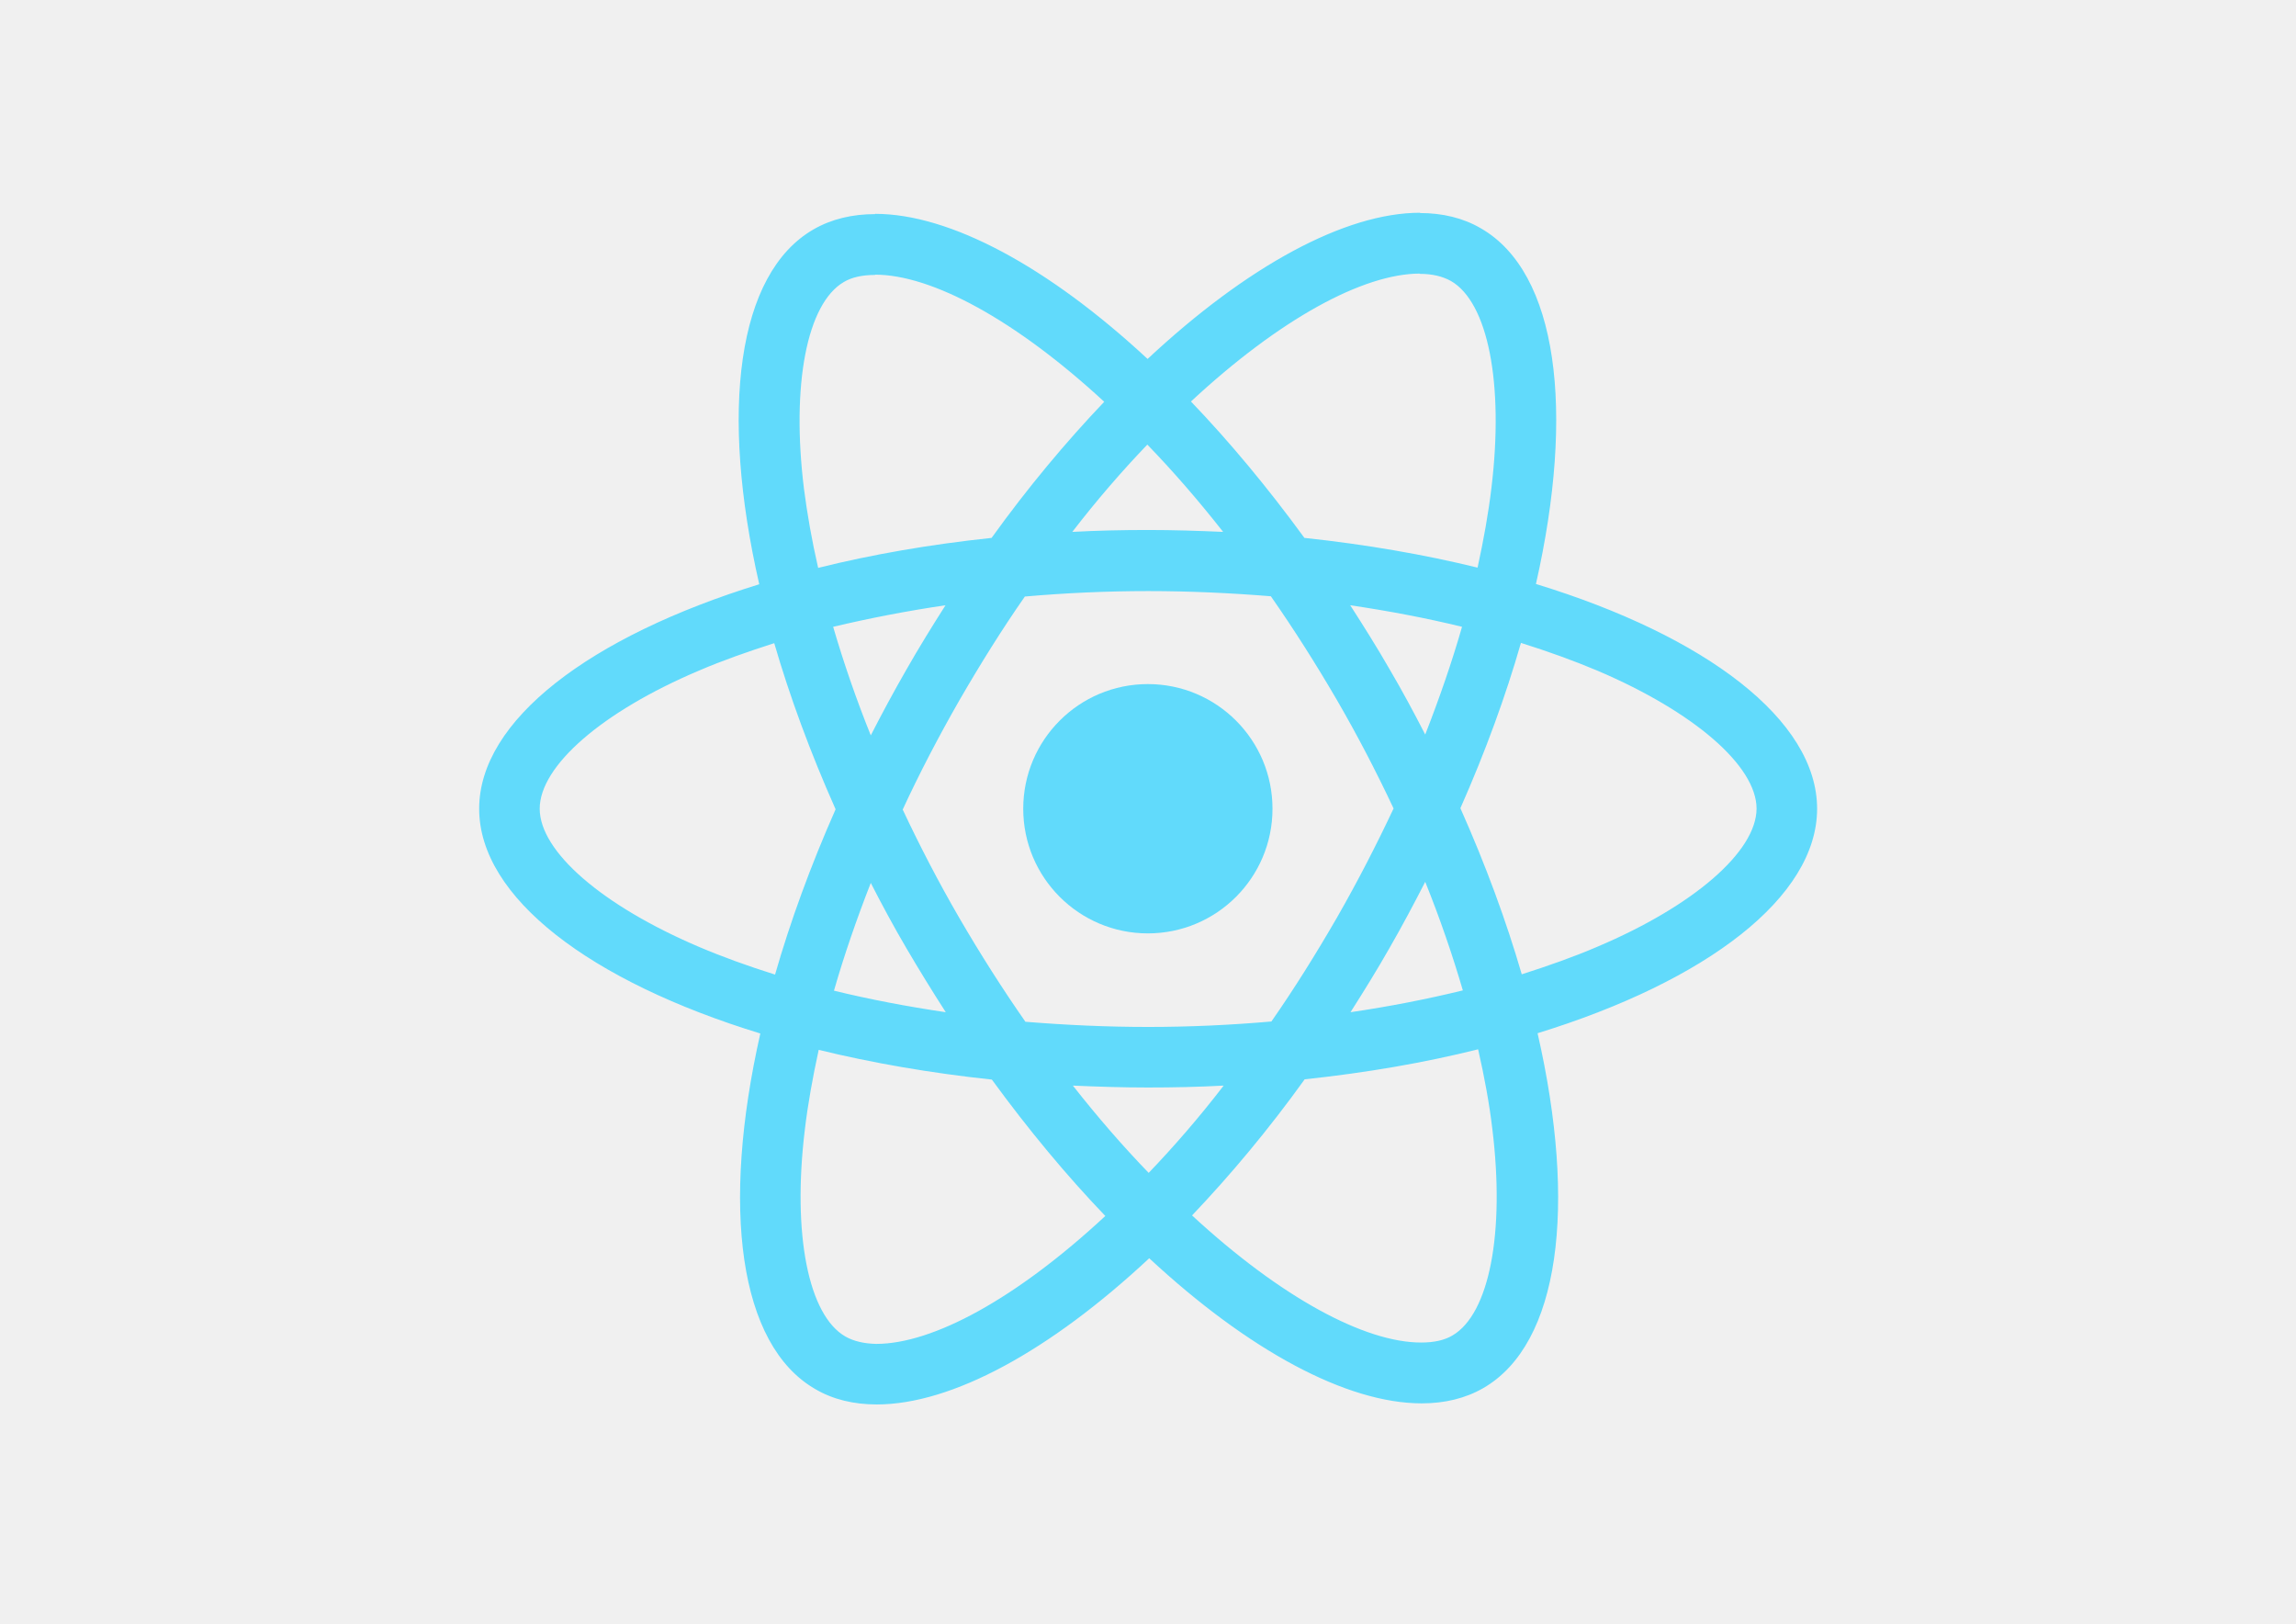
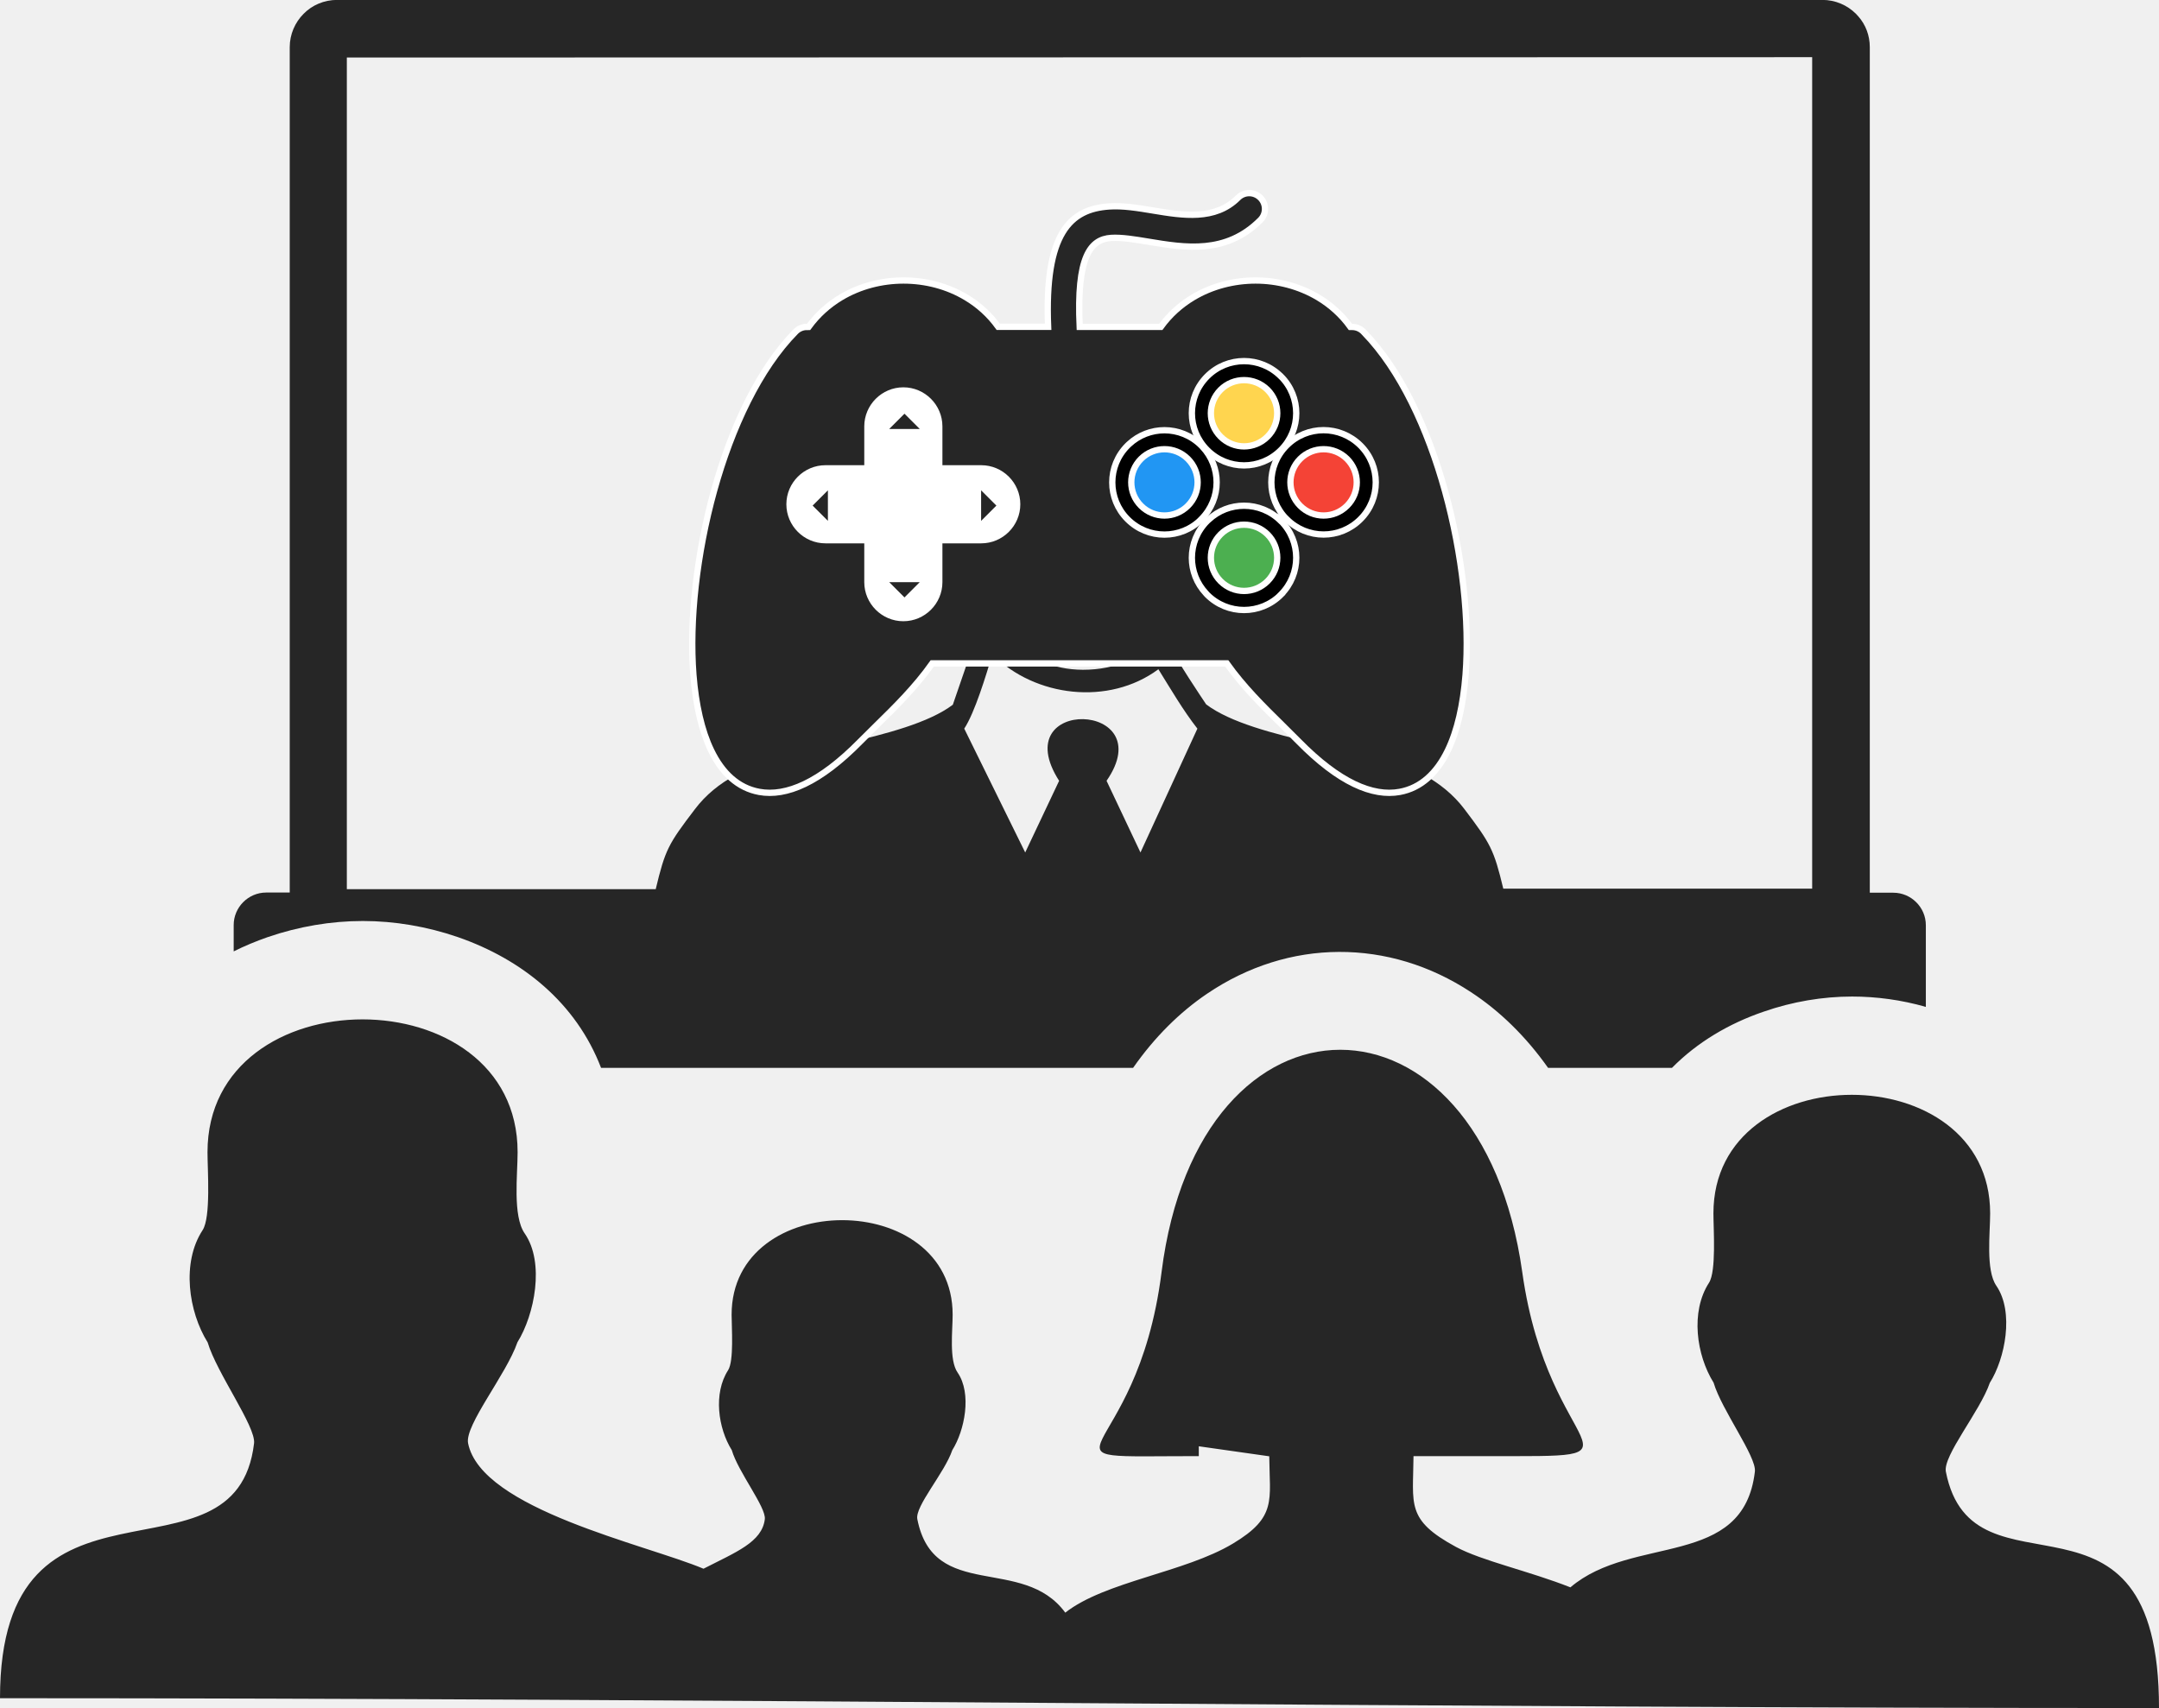
- <svg xmlns="http://www.w3.org/2000/svg" viewBox="0 0 841.9 595.3">
-   <g fill="#61DAFB">
-     <path d="M666.3 296.5c0-32.5-40.7-63.3-103.1-82.4 14.4-63.6 8-114.2-20.2-130.4-6.5-3.8-14.1-5.6-22.4-5.6v22.3c4.6 0 8.3.9 11.4 2.6 13.6 7.8 19.5 37.5 14.9 75.7-1.1 9.4-2.9 19.3-5.1 29.4-19.6-4.8-41-8.5-63.5-10.9-13.5-18.5-27.5-35.3-41.6-50 32.6-30.3 63.2-46.9 84-46.9V78c-27.5 0-63.5 19.6-99.9 53.6-36.4-33.8-72.4-53.2-99.9-53.2v22.3c20.7 0 51.4 16.5 84 46.6-14 14.7-28 31.4-41.3 49.9-22.6 2.4-44 6.1-63.6 11-2.3-10-4-19.7-5.2-29-4.7-38.2 1.1-67.9 14.6-75.8 3-1.8 6.9-2.6 11.5-2.6V78.5c-8.4 0-16 1.8-22.6 5.6-28.1 16.2-34.4 66.7-19.9 130.1-62.2 19.2-102.7 49.9-102.7 82.3 0 32.5 40.7 63.3 103.1 82.4-14.4 63.6-8 114.2 20.2 130.4 6.5 3.8 14.1 5.6 22.5 5.6 27.5 0 63.5-19.6 99.9-53.6 36.4 33.8 72.4 53.2 99.9 53.2 8.4 0 16-1.8 22.6-5.6 28.1-16.2 34.4-66.7 19.9-130.1 62-19.1 102.5-49.9 102.5-82.3zm-130.2-66.7c-3.7 12.9-8.3 26.2-13.5 39.5-4.1-8-8.4-16-13.1-24-4.6-8-9.5-15.8-14.4-23.4 14.2 2.1 27.9 4.7 41 7.9zm-45.8 106.5c-7.8 13.5-15.8 26.3-24.1 38.2-14.9 1.3-30 2-45.2 2-15.1 0-30.2-.7-45-1.9-8.3-11.9-16.4-24.6-24.2-38-7.6-13.1-14.5-26.4-20.8-39.8 6.2-13.4 13.2-26.8 20.7-39.9 7.8-13.5 15.8-26.3 24.1-38.2 14.9-1.3 30-2 45.2-2 15.1 0 30.2.7 45 1.9 8.3 11.9 16.4 24.6 24.2 38 7.6 13.1 14.5 26.4 20.8 39.8-6.3 13.4-13.2 26.8-20.7 39.9zm32.3-13c5.4 13.4 10 26.8 13.8 39.8-13.1 3.2-26.9 5.9-41.2 8 4.9-7.7 9.8-15.6 14.4-23.7 4.6-8 8.9-16.1 13-24.1zM421.2 430c-9.3-9.6-18.6-20.3-27.8-32 9 .4 18.2.7 27.5.7 9.4 0 18.7-.2 27.8-.7-9 11.7-18.3 22.4-27.5 32zm-74.4-58.9c-14.2-2.1-27.9-4.7-41-7.9 3.7-12.9 8.3-26.2 13.5-39.5 4.1 8 8.4 16 13.1 24 4.7 8 9.5 15.8 14.4 23.4zM420.7 163c9.3 9.6 18.6 20.3 27.8 32-9-.4-18.2-.7-27.5-.7-9.4 0-18.7.2-27.8.7 9-11.7 18.3-22.4 27.5-32zm-74 58.9c-4.9 7.7-9.8 15.6-14.4 23.7-4.6 8-8.9 16-13 24-5.4-13.4-10-26.8-13.8-39.8 13.1-3.1 26.9-5.8 41.2-7.9zm-90.5 125.2c-35.4-15.1-58.3-34.9-58.3-50.6 0-15.7 22.9-35.6 58.3-50.6 8.6-3.7 18-7 27.7-10.1 5.7 19.6 13.2 40 22.5 60.9-9.2 20.8-16.6 41.1-22.2 60.6-9.9-3.1-19.3-6.5-28-10.2zM310 490c-13.6-7.8-19.5-37.5-14.9-75.7 1.1-9.4 2.9-19.3 5.1-29.4 19.6 4.8 41 8.5 63.5 10.9 13.5 18.5 27.5 35.3 41.6 50-32.6 30.3-63.2 46.9-84 46.9-4.5-.1-8.3-1-11.3-2.7zm237.2-76.2c4.7 38.2-1.1 67.9-14.6 75.8-3 1.8-6.9 2.6-11.5 2.6-20.7 0-51.4-16.5-84-46.6 14-14.7 28-31.4 41.3-49.9 22.6-2.4 44-6.1 63.6-11 2.3 10.1 4.1 19.8 5.2 29.1zm38.5-66.7c-8.6 3.7-18 7-27.7 10.1-5.7-19.6-13.2-40-22.5-60.9 9.2-20.8 16.6-41.1 22.2-60.6 9.9 3.1 19.3 6.5 28.1 10.2 35.4 15.1 58.3 34.9 58.3 50.6-.1 15.7-23 35.6-58.4 50.6zM320.8 78.4z" />
-     <circle cx="420.9" cy="296.5" r="45.7" />
-     <path d="M520.5 78.1z" />
+ <svg xmlns="http://www.w3.org/2000/svg" version="1.1" id="Layer_1" x="0px" y="0px" viewBox="0 0 122.88 97.22" style="enable-background:new 0 0 122.88 97.22" xml:space="preserve">
+   <defs id="defs29" />
+   <style type="text/css" id="style20">
+ 	.st0{fill-rule:evenodd;clip-rule:evenodd;}
+ </style>
+   <g id="g24" style="fill:#000000">
+     <path class="st0" d="m 68.24,82.885 c -10.38,0 -3.55,0.81 -2.13,-10.47 2.12,-16.88 18.16,-16.88 20.53,0 1.52,10.85 8.03,10.47 -2.13,10.47 h -4.06 c -0.02,2.77 -0.44,3.62 2.42,5.17 1.46,0.79 4.19,1.38 6.51,2.3 3.55,-3.03 9.85,-1.03 10.5,-6.59 0.1,-0.85 -1.9,-3.52 -2.35,-5.06 -0.98,-1.57 -1.33,-4.04 -0.26,-5.69 0.42,-0.66 0.25,-3.05 0.25,-3.95 0,-8.99 15.75,-9 15.75,0 0,1.13 -0.26,3.23 0.35,4.12 1.03,1.5 0.5,4.15 -0.37,5.53 -0.56,1.63 -2.68,4.15 -2.5,5.06 1.53,7.78 12.13,-0.55 12.13,13.45 -40.96,0 -81.92,-0.56 -122.88,-0.56 0,-14.23 13.43,-5.8 14.46,-14.51 0.11,-0.95 -2.13,-4.01 -2.64,-5.74 -1.09,-1.75 -1.5,-4.54 -0.29,-6.39 0.48,-0.73 0.28,-3.42 0.28,-4.44 0,-10.08 17.65,-10.08 17.65,0 0,1.28 -0.29,3.62 0.4,4.62 1.16,1.67 0.56,4.64 -0.41,6.2 -0.63,1.83 -3,4.71 -2.81,5.74 0.74,3.77 10.13,5.77 13.4,7.15 1.85,-0.95 3.33,-1.51 3.49,-2.82 0.08,-0.68 -1.52,-2.69 -1.88,-3.93 -0.78,-1.25 -1.06,-3.23 -0.21,-4.55 0.34,-0.53 0.2,-2.43 0.2,-3.16 0,-7.17 12.58,-7.18 12.58,0 0,0.91 -0.21,2.58 0.28,3.29 0.83,1.2 0.4,3.31 -0.3,4.42 -0.44,1.3 -2.14,3.2 -1.99,3.93 0.93,4.71 6.01,2.03 8.42,5.32 2.27,-1.78 6.79,-2.28 9.54,-3.93 2.52,-1.51 2.09,-2.46 2.07,-4.97 l -4.01,-0.57 v 0.56 z m 26.92,-22.1 h -7.05 c -1.28,-1.81 -2.77,-3.25 -4.39,-4.31 -2.34,-1.54 -4.92,-2.3 -7.51,-2.29 -2.61,0.01 -5.19,0.81 -7.51,2.38 -1.55,1.05 -2.98,2.46 -4.21,4.22 h -30.28 c -1.42,-3.7 -4.49,-6.17 -8.14,-7.44 -1.77,-0.61 -3.62,-0.92 -5.42,-0.92 -1.8,0 -3.65,0.31 -5.42,0.92 -0.66,0.23 -1.31,0.5 -1.93,0.81 v -1.5 c 0,-1.01 0.83,-1.85 1.85,-1.85 h 1.34 V 2.685 c 0,-0.73 0.3,-1.41 0.79,-1.9 v 0 c 0.48,-0.49 1.16,-0.79 1.91,-0.79 H 103.72 c 0.74,0 1.42,0.3 1.91,0.79 0.05,0.05 0.09,0.1 0.13,0.14 0.42,0.47 0.66,1.09 0.66,1.76 V 50.815 h 1.34 c 1.01,0 1.85,0.83 1.85,1.85 v 4.65 c -1.39,-0.4 -2.82,-0.59 -4.2,-0.59 -1.67,0 -3.39,0.29 -5.03,0.86 -1.99,0.68 -3.79,1.75 -5.22,3.2 z m -28.26,-23.52 c -0.09,0.08 1.56,2.55 1.75,2.83 2.73,2.06 9.73,2.53 12.4,4.01 0.87,0.49 1.66,1.11 2.29,1.94 1.5,1.98 1.68,2.3 2.22,4.54 H 103.14 V 3.255 c -21.96,0 -59.73,0.02 -83.4,0.02 V 50.615 h 17.58 c 0.54,-2.25 0.71,-2.56 2.22,-4.54 0.63,-0.84 1.42,-1.46 2.29,-1.94 2.67,-1.49 9.67,-1.96 12.4,-4.02 l 1.32,-3.84 c 1.89,0.16 6.08,1.85 11.35,0.99 z m -10.42,-0.02 c -0.36,1.2 -1,3.32 -1.6,4.23 l 3.47,7.05 1.93,-4.08 c -3.08,-4.82 5.84,-4.54 2.7,0 l 1.93,4.08 3.24,-7.05 c -0.82,-1.05 -1.51,-2.24 -2.22,-3.38 -2.82,2.09 -7.02,1.59 -9.45,-0.85 z m 0.96,-0.81 c 1.1,1 2.43,1.68 4.19,1.69 1.91,0 3.3,-0.7 4.43,-1.76 -4.43,1.76 -4.43,1.76 -8.62,0.07 z" id="path22" style="fill:#262626;fill-opacity:1" />
+   </g>
+   <style type="text/css" id="style507">
+ 	.st0{fill:#4CAF50;}
+ 	.st1{fill:#2196F3;}
+ 	.st2{fill:#F44336;}
+ 	.st3{fill:#262626;}
+ 	.st4{fill:#FFD54F;}
+ 	.st5{fill-rule:evenodd;clip-rule:evenodd;fill:#262626;}
+ 	.st6{fill-rule:evenodd;clip-rule:evenodd;fill:#FFFFFF;}
+ </style>
+   <g id="layer2" />
+   <g id="g531" transform="matrix(0.3587051,0,0,0.3587051,39.40089,10.99487)" style="stroke:#ffffff;stroke-opacity:1">
+     <path class="st3" d="m 104.43,21.23 h 0.27 c 0.78,0 1.47,0.36 1.93,0.91 11.41,11.74 17.4,37.23 16.07,54.29 -0.37,4.73 -1.3,8.89 -2.83,12.03 -1.74,3.58 -4.25,5.93 -7.61,6.55 -4.28,0.79 -9.63,-1.47 -16.06,-8.02 -0.83,-0.84 -1.69,-1.69 -2.57,-2.56 -3,-2.95 -6.16,-6.06 -8.83,-9.81 H 38.08 c -2.68,3.78 -5.84,6.89 -8.85,9.84 -0.87,0.86 -1.73,1.7 -2.55,2.53 C 20.25,93.54 14.9,95.8 10.62,95.01 7.26,94.39 4.74,92.04 3.01,88.46 1.48,85.31 0.55,81.16 0.18,76.43 -1.15,59.29 4.9,33.65 16.4,21.98 c 0.49,-0.5 1.13,-0.75 1.78,-0.75 v -0.01 h 0.28 c 1.41,-1.94 3.16,-3.5 5.13,-4.68 2.99,-1.79 6.47,-2.68 9.93,-2.68 3.47,0 6.95,0.89 9.93,2.68 1.96,1.17 3.71,2.73 5.1,4.67 h 7.91 C 55.85,6.29 60,2.53 66.13,2.11 c 2.22,-0.15 4.57,0.24 7.03,0.65 4.65,0.77 9.79,1.62 13.44,-2.03 0.98,-0.98 2.56,-0.98 3.54,0 0.98,0.98 0.98,2.56 0,3.54 C 84.68,9.74 78.21,8.67 72.36,7.7 70.19,7.34 68.13,7 66.46,7.1 63.15,7.32 60.95,10.08 61.47,21.22 h 12.87 c 1.4,-1.94 3.16,-3.51 5.12,-4.68 2.99,-1.79 6.47,-2.68 9.92,-2.68 3.45,0 6.93,0.9 9.92,2.68 1.97,1.18 3.73,2.74 5.13,4.69 z" id="path509" style="stroke:#ffffff;stroke-opacity:1" />
+     <path d="m 93.4,29.07 c 1.62,1.62 2.43,3.73 2.43,5.85 0,2.11 -0.81,4.22 -2.43,5.84 l -0.01,0.01 c -1.62,1.62 -3.73,2.43 -5.84,2.43 -2.11,0 -4.22,-0.81 -5.84,-2.43 L 81.7,40.76 c -1.62,-1.62 -2.43,-3.73 -2.43,-5.84 0,-2.12 0.81,-4.23 2.43,-5.85 1.61,-1.61 3.73,-2.42 5.85,-2.42 2.11,0 4.22,0.81 5.84,2.42 z" id="path511" style="stroke:#ffffff;stroke-opacity:1" />
+     <path class="st4" d="m 91.27,31.2 c 2.06,2.06 2.06,5.38 0,7.44 -2.06,2.06 -5.38,2.06 -7.44,0 -2.06,-2.06 -2.06,-5.38 0,-7.44 2.05,-2.04 5.38,-2.04 7.44,0 z" id="path513" style="stroke:#ffffff;stroke-opacity:1" />
+     <path d="m 80.77,40.04 c 0.07,0.07 0.13,0.14 0.19,0.21 1.49,1.59 2.24,3.62 2.24,5.64 0,2.11 -0.81,4.22 -2.43,5.84 l -0.01,0.01 0.01,0.01 c -1.62,1.62 -3.73,2.43 -5.85,2.43 -2.12,0 -4.23,-0.81 -5.85,-2.43 -1.62,-1.62 -2.43,-3.73 -2.43,-5.85 0,-2.12 0.81,-4.23 2.43,-5.85 l 0.01,-0.01 c 0.07,-0.07 0.14,-0.13 0.21,-0.2 1.59,-1.48 3.61,-2.22 5.63,-2.22 2.11,0 4.22,0.81 5.84,2.42 z" id="path515" style="stroke:#ffffff;stroke-opacity:1" />
+     <path class="st1" d="m 78.64,42.17 c 2.06,2.06 2.06,5.38 0,7.44 -2.06,2.06 -5.38,2.06 -7.44,0 -2.06,-2.06 -2.06,-5.38 0,-7.44 2.06,-2.05 5.39,-2.05 7.44,0 z" id="path517" style="stroke:#ffffff;stroke-opacity:1" />
+     <path d="m 106.02,40.04 c 1.62,1.62 2.43,3.73 2.43,5.85 0,2.12 -0.81,4.23 -2.43,5.85 -1.62,1.62 -3.73,2.43 -5.85,2.43 -2.11,0 -4.22,-0.81 -5.84,-2.43 l -0.01,-0.01 -0.01,0.01 c -1.62,-1.62 -2.43,-3.73 -2.43,-5.85 0,-2.12 0.81,-4.23 2.43,-5.85 1.62,-1.62 3.73,-2.43 5.85,-2.43 2.12,0 4.24,0.82 5.86,2.43 z" id="path519" style="stroke:#ffffff;stroke-opacity:1" />
+     <path class="st2" d="m 103.89,42.17 c 2.06,2.06 2.06,5.38 0,7.44 -2.06,2.06 -5.38,2.06 -7.44,0 -2.06,-2.06 -2.06,-5.38 0,-7.44 2.06,-2.05 5.38,-2.05 7.44,0 z" id="path521" style="stroke:#ffffff;stroke-opacity:1" />
+     <path d="m 93.4,52.01 c 1.62,1.62 2.43,3.73 2.43,5.85 0,2.11 -0.81,4.22 -2.43,5.84 l -0.01,0.01 0.01,0.01 c -1.62,1.62 -3.73,2.43 -5.85,2.43 -2.12,0 -4.23,-0.81 -5.85,-2.43 -0.07,-0.07 -0.13,-0.14 -0.19,-0.21 -1.49,-1.59 -2.24,-3.62 -2.24,-5.64 0,-2.12 0.81,-4.23 2.43,-5.85 0.07,-0.07 0.13,-0.13 0.21,-0.19 1.59,-1.49 3.61,-2.23 5.64,-2.23 2.11,0 4.22,0.81 5.84,2.42 h 0.01 z" id="path523" style="stroke:#ffffff;stroke-opacity:1" />
+     <path class="st0" d="m 91.27,54.14 c 2.06,2.06 2.06,5.38 0,7.44 -2.06,2.06 -5.38,2.06 -7.44,0 -2.06,-2.06 -2.06,-5.38 0,-7.44 2.05,-2.04 5.38,-2.04 7.44,0 z" id="path525" style="stroke:#ffffff;stroke-opacity:1" />
+     <path class="st6" d="m 33.49,31.31 v 0 c 3.14,0 5.7,2.57 5.7,5.7 v 6.66 h 6.66 c 3.14,0 5.7,2.57 5.7,5.7 v 0 c 0,3.14 -2.57,5.7 -5.7,5.7 h -6.66 v 6.66 c 0,3.14 -2.57,5.7 -5.7,5.7 v 0 c -3.14,0 -5.7,-2.57 -5.7,-5.7 v -6.66 h -6.66 c -3.14,0 -5.7,-2.57 -5.7,-5.7 v 0 c 0,-3.14 2.57,-5.7 5.7,-5.7 h 6.66 v -6.66 c 0,-3.13 2.56,-5.7 5.7,-5.7 z" id="path527" style="stroke:#ffffff;stroke-opacity:1" />
+     <path class="st5" d="m 48.96,49.58 -3.63,3.63 V 45.95 Z M 33.67,34.29 37.3,37.92 h -7.26 z m -15.28,15.29 3.63,3.63 v -7.26 z m 15.28,15.28 3.63,-3.63 h -7.26 z" id="path529" style="stroke:#ffffff;stroke-opacity:1" />
  </g>
</svg>
